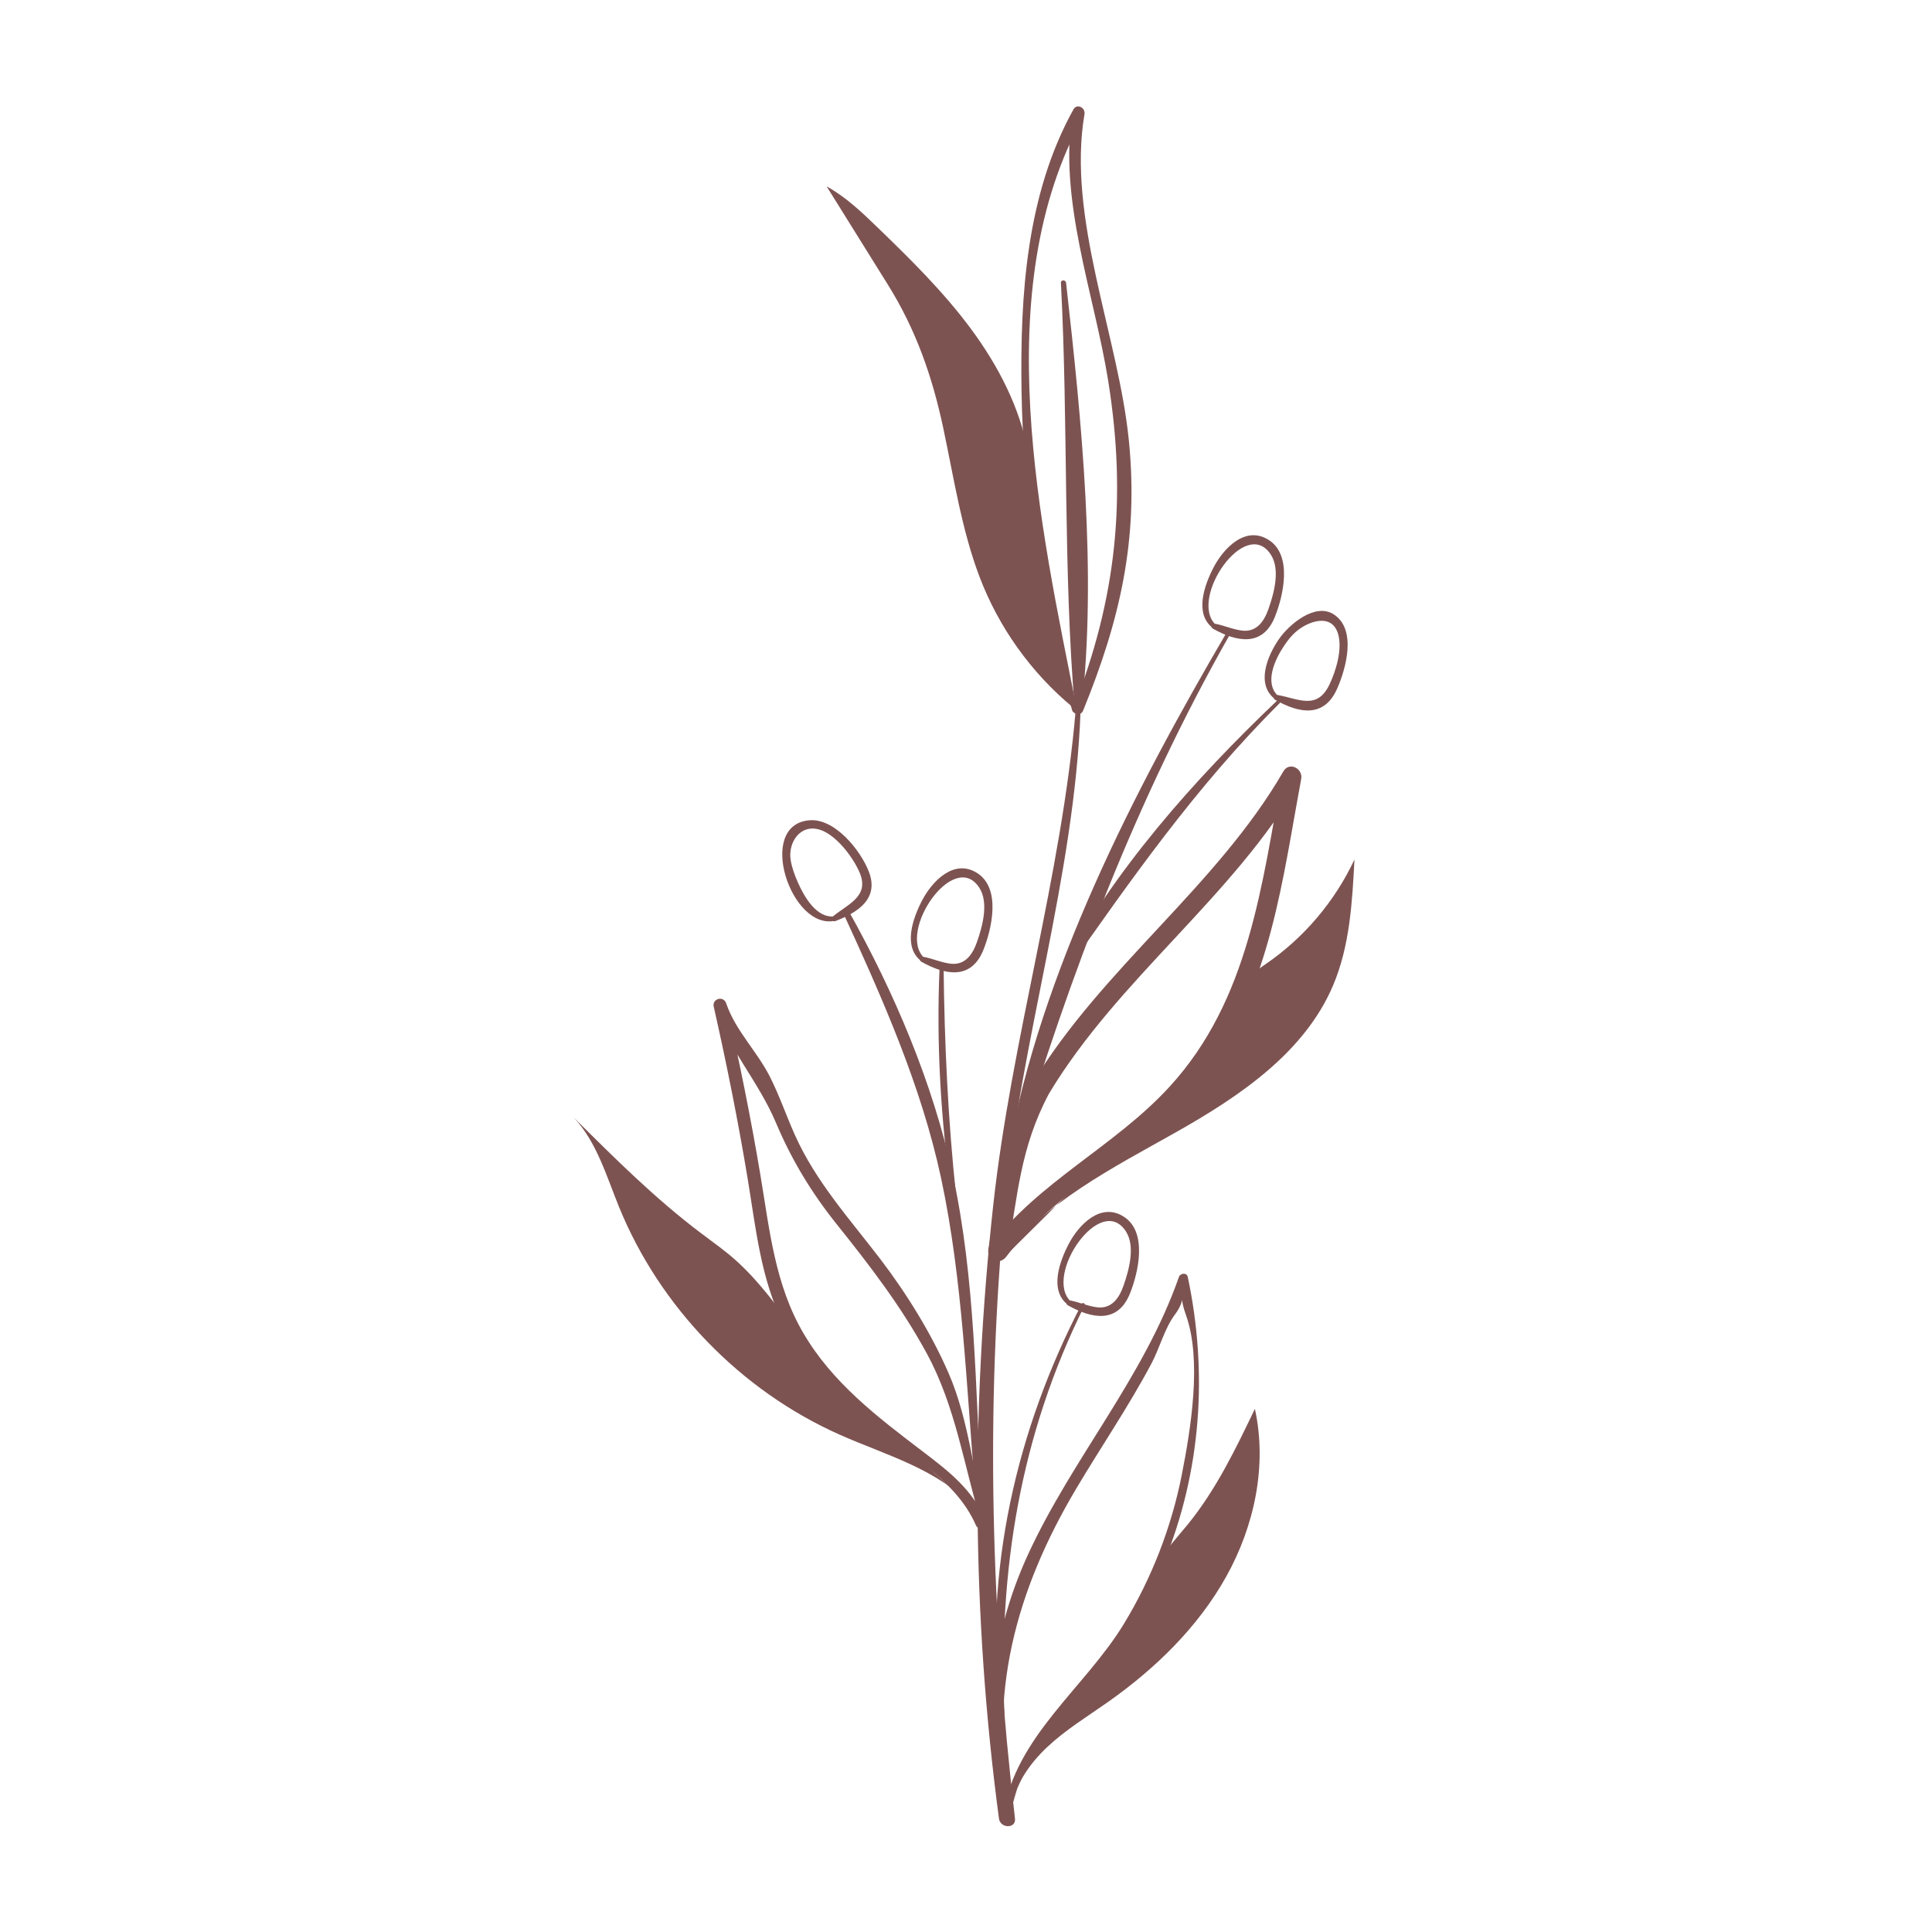
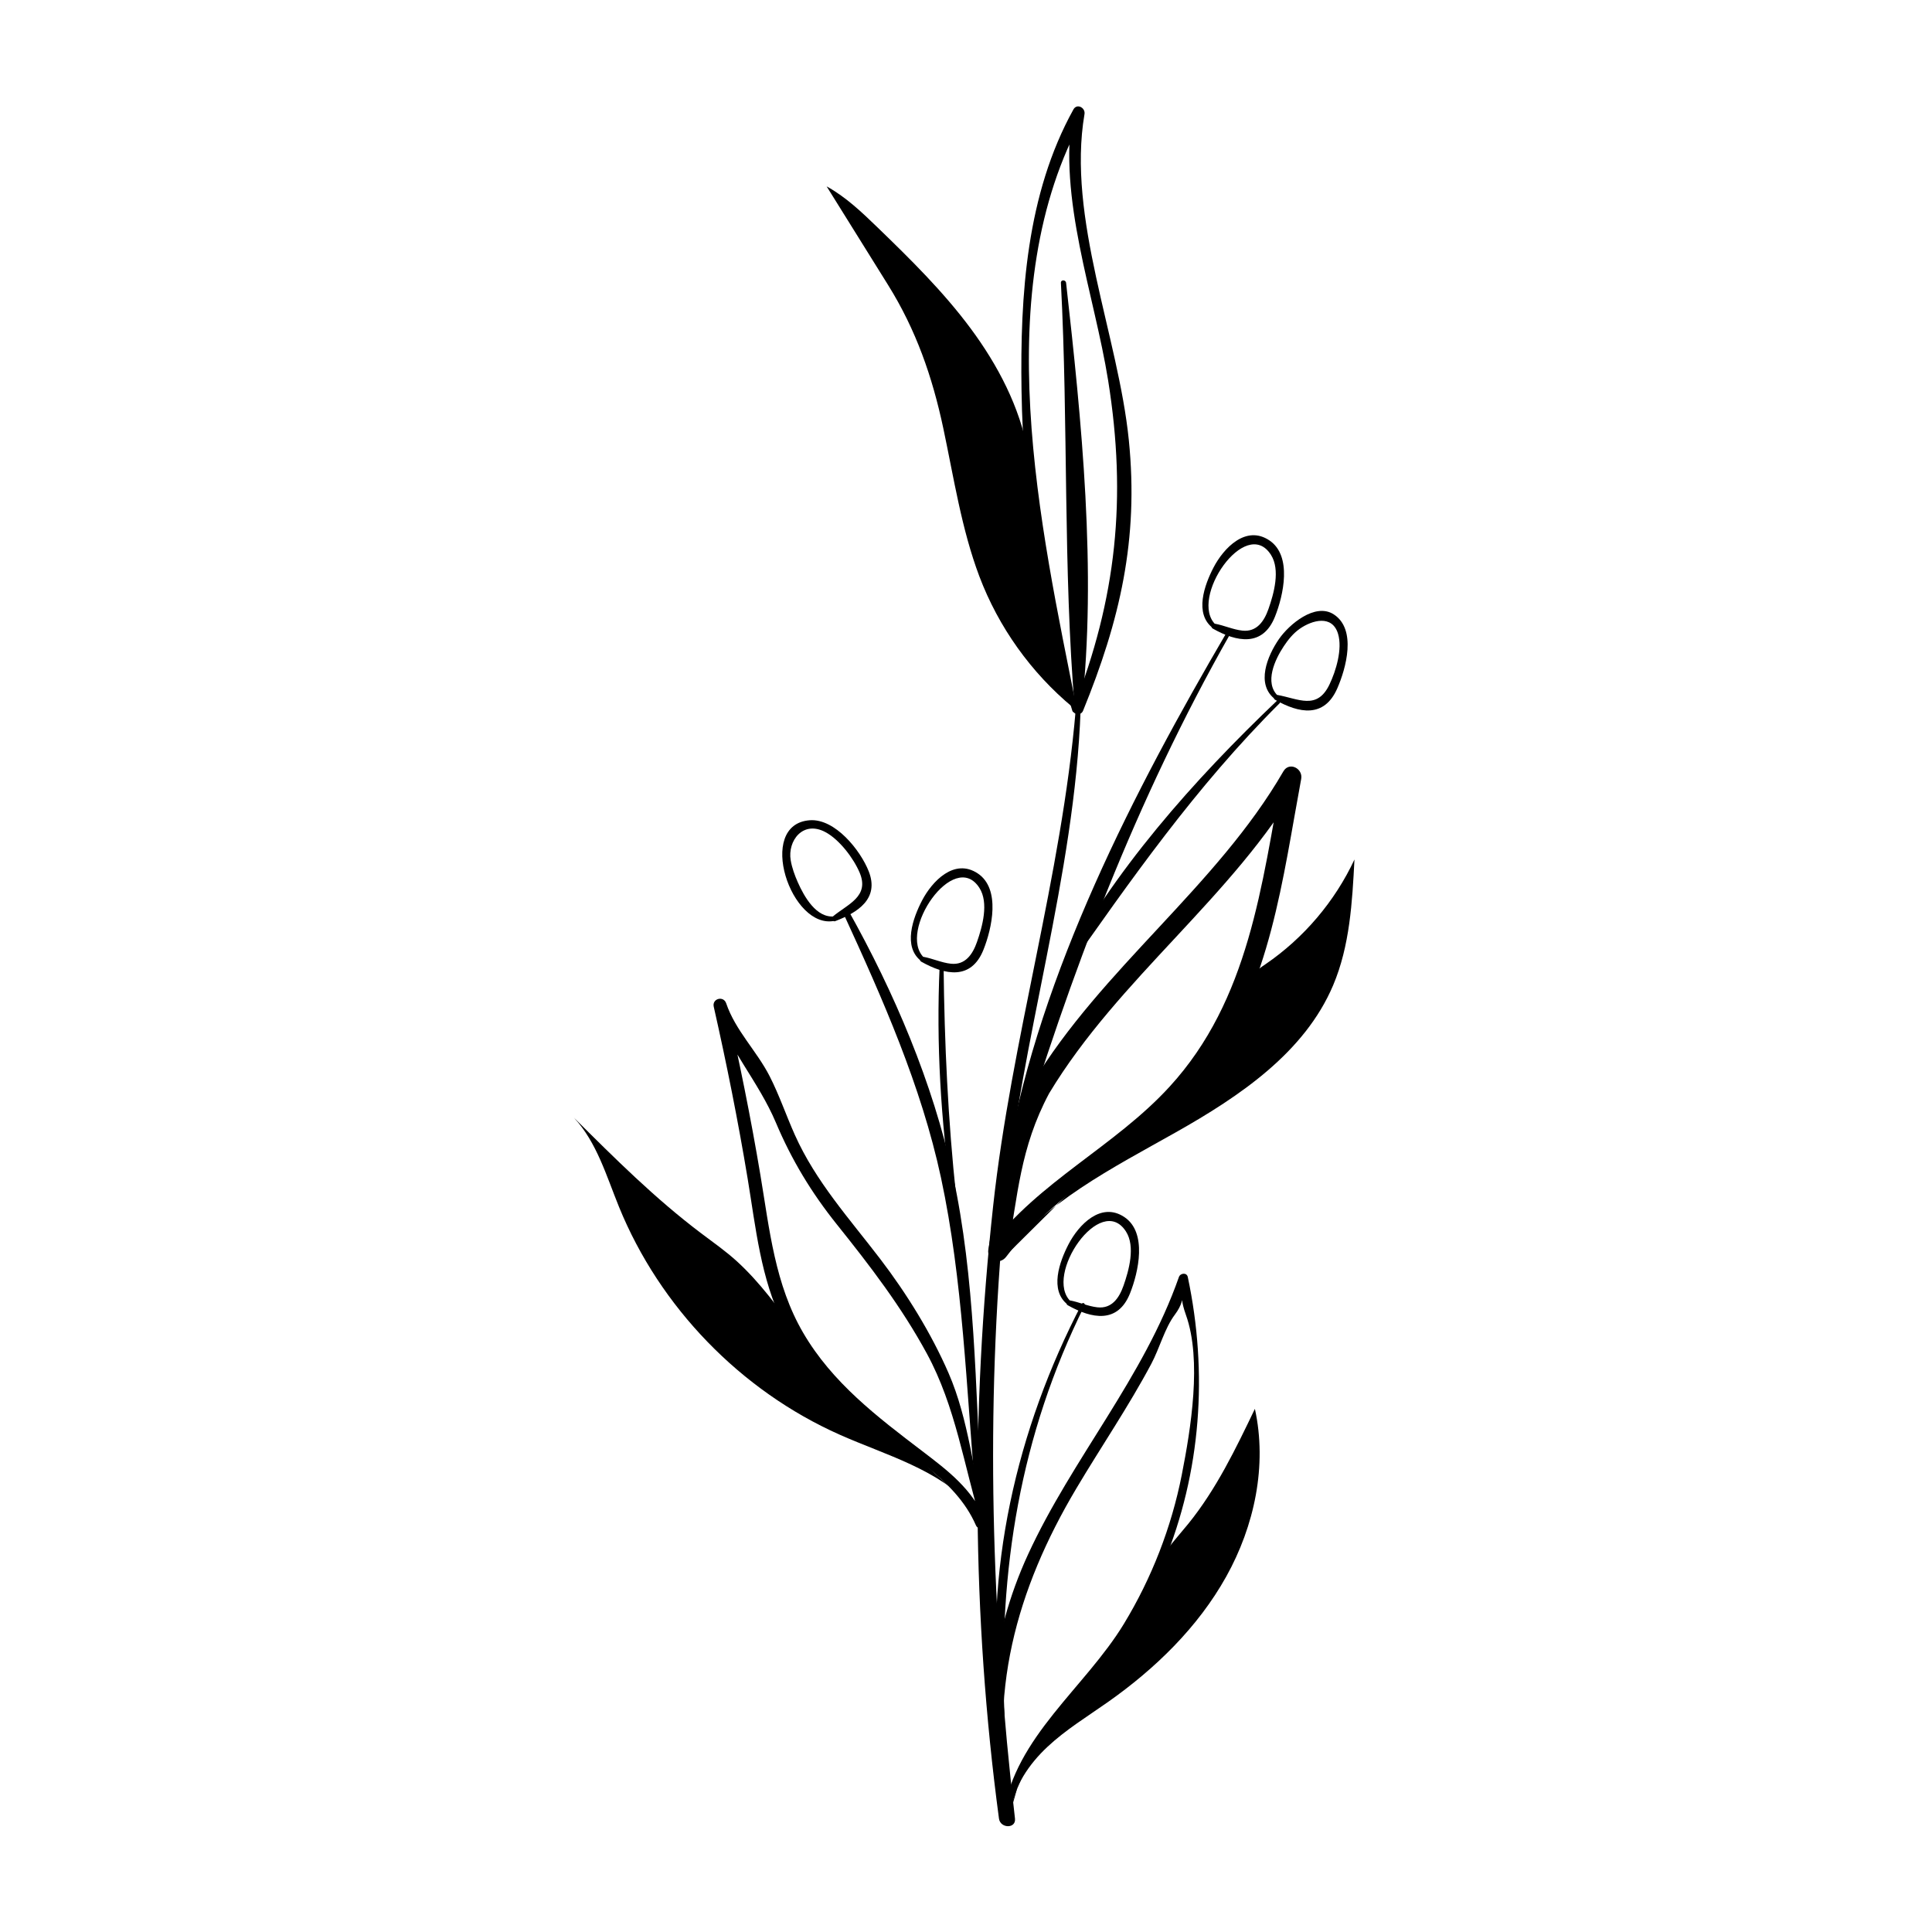
<svg xmlns="http://www.w3.org/2000/svg" version="1.1" id="Layer_1" x="0px" y="0px" viewBox="0 0 512 512" style="enable-background:new 0 0 512 512;" xml:space="preserve">
  <style type="text/css">
- 	.st0{fill:#7D5351;}
+ 	.st0{fill:#000000;}
</style>
  <g>
    <g>
      <path class="st0" d="M284.323,187.453c-11.076-9.172-19.711-21.266-24.787-34.721    c-4.715-12.497-6.761-26.098-9.554-39.243c-2.905-13.67-7.223-26.07-14.632-37.961    c-5.427-8.711-10.855-17.422-16.282-26.134c5.078,2.79,9.324,6.848,13.49,10.875    c8.729,8.44,17.422,17.003,24.658,26.752c7.237,9.75,13.014,20.804,15.227,32.742" />
    </g>
    <g>
      <path class="st0" d="M265.185,334.089c11.577-15.518,29.622-24.533,46.483-34.049    c16.861-9.516,34.079-21.11,41.63-38.938c4.418-10.433,5.063-22.016,5.649-33.33    c-5.2,11.123-13.429,20.812-23.563,27.744c-1.145,0.782-2.341,1.558-3.141,2.69    c-0.688,0.972-1.033,2.136-1.402,3.268c-3.6,11.034-10.424,20.796-18.425,29.203    c-8.002,8.407-17.197,15.572-26.354,22.703" />
    </g>
    <g>
      <path class="st0" d="M257.757,399.478c-8.962-10.118-22.896-13.785-35.246-19.278    c-26.227-11.667-47.638-33.769-58.465-60.353c-3.351-8.229-5.892-17.131-11.939-23.64    c10.738,10.697,21.52,21.431,33.619,30.56c3.269,2.467,6.637,4.818,9.658,7.584    c12.076,11.059,19.637,27.065,31.622,38.223c7.016,6.532,13.918,11.564,20.94,18.09" />
    </g>
    <g>
      <path class="st0" d="M267.843,479.996c0.841-6.613,4.843-12.466,9.703-17.029s10.599-8.058,16.049-11.896    c12.566-8.847,23.881-19.835,31.366-33.257c7.484-13.422,10.901-29.443,7.598-44.452    c-5.085,10.597-10.238,21.303-17.636,30.437c-2.71,3.344-5.727,6.489-7.815,10.253    c-1.953,3.521-3.02,7.456-4.611,11.155c-6.918,16.084-23.085,26.509-31.067,42.092" />
    </g>
    <g>
      <path class="st0" d="M253.41,317.161c-2.183-20.306-3.123-40.632-3.348-61.046c-0.007-0.679-1.02-0.673-1.05,0    c-0.93,20.572,0.318,40.837,3.208,61.207C252.314,317.991,253.483,317.84,253.41,317.161L253.41,317.161z" />
    </g>
    <g>
      <g>
        <path class="st0" d="M285.082,188.02c-3.774,44.287-17.053,87.291-21.887,131.562     c-5.878,53.845-5.66,108.649,1.543,162.361c0.355,2.648,4.558,2.731,4.242,0     c-6.265-54.045-7.889-108.133-2.713-162.361c4.21-44.101,18.53-87.357,20.108-131.562     C286.405,187.179,285.152,187.202,285.082,188.02L285.082,188.02z" />
      </g>
      <g>
        <path class="st0" d="M285.396,188.053c-9.718-48.759-23.848-111.223,1.844-157.425     c-0.978-0.412-1.956-0.825-2.935-1.237c-4,23.252,5.73,48.655,9.376,71.513     c4.952,31.049,2.233,57.595-9.239,86.762c-0.631,1.605,1.933,2.273,2.571,0.709     c9.788-24.006,14.787-45.418,12.143-71.695c-2.779-27.621-16.451-58.889-11.755-86.436     c0.288-1.688-1.991-2.94-2.935-1.237c-12.435,22.442-14.138,49.193-13.752,74.433     c0.438,28.678,4.918,57.576,13.473,84.946C284.431,189.16,285.553,188.839,285.396,188.053L285.396,188.053z" />
      </g>
      <g>
        <path class="st0" d="M281.152,74.962c1.976,37.514,0.553,75.707,3.687,113.058c0.097,1.154,1.651,1.131,1.778,0     c4.1-36.547,0.003-76.627-4.091-113.058C282.43,74.105,281.105,74.063,281.152,74.962L281.152,74.962z" />
      </g>
      <g>
        <path class="st0" d="M278.033,289.747c18.4-30.541,48.845-52.108,66.536-82.713     c-1.575-0.664-3.151-1.328-4.726-1.992c-5.458,29.388-8.791,59.922-29.902,82.953     c-14.572,15.898-34.601,25.012-47.75,42.442c1.575,0.664,3.15,1.328,4.726,1.992     C269.715,316.867,270.304,304.232,278.033,289.747c1.566-2.935-2.896-5.55-4.465-2.61     c-7.954,14.908-8.746,27.838-11.636,43.916c-0.534,2.973,2.953,4.342,4.726,1.992     c14.935-19.798,39.057-29.495,53.713-49.715c16.367-22.582,19.504-50.23,24.46-76.915     c0.512-2.76-3.179-4.668-4.726-1.992c-17.636,30.51-48.169,52.227-66.536,82.713     C271.846,289.994,276.316,292.597,278.033,289.747z" />
      </g>
      <g>
        <path class="st0" d="M261.229,403.178c-3.304-12.981-4.468-26.891-9.834-39.254     c-4.588-10.569-11.136-21.137-18.106-30.261c-8.193-10.725-17.085-20.483-22.648-32.913     c-2.298-5.134-4.111-10.508-6.669-15.524c-3.436-6.738-9.064-12.102-11.53-19.349     c-0.705-2.074-3.779-1.249-3.292,0.908c3.414,15.12,6.458,30.309,8.992,45.603     c2.153,12.994,3.457,26.491,9.429,38.429c5.107,10.211,13.089,18.382,21.742,25.675     c10.197,8.595,23.798,15.072,29.316,27.731c0.745,1.709,3.262,0.233,2.512-1.468     c-3.611-8.188-9.737-12.87-16.7-18.171c-11.961-9.107-23.849-18.123-31.576-31.353     c-7.51-12.859-8.934-27.393-11.34-41.776c-2.557-15.288-5.638-30.466-9.082-45.578     c-1.097,0.302-2.195,0.605-3.292,0.908c3.712,10.839,11.901,19.909,16.448,30.678     c4.201,9.95,9.434,18.604,16.202,27.055c8.816,11.008,17.089,21.783,23.835,34.213     c7.631,14.06,9.8,29.629,14.387,44.78C260.255,404.281,261.428,403.962,261.229,403.178L261.229,403.178z" />
      </g>
      <g>
        <path class="st0" d="M267.427,481.102c3.328-15.784,14.776-26.083,24.323-38.278     c6.829-8.725,12.42-18.343,16.636-28.59c9.937-24.152,11.764-50.367,6.391-75.813     c-0.266-1.262-1.984-1.052-2.353,0c-9.345,26.708-28.241,48.025-39.977,73.511     c-10.191,22.131-12.269,45.625-7.163,69.342c0.389,1.806,3.14,1.04,2.766-0.762     c-6.51-31.312,1.218-59.197,17.217-86.106c6.566-11.043,13.831-21.682,19.87-33.035     c2.14-4.024,3.539-9.427,6.21-12.97c3.935-5.218,0.318-7.268,2.945,0.095     c4.269,11.96,1.288,30.169-1.103,42.32c-2.739,13.922-7.987,27.425-15.359,39.544     c-10.279,16.898-28.764,29.842-31.924,50.322C265.757,481.662,267.214,482.112,267.427,481.102L267.427,481.102z" />
      </g>
      <g>
        <path class="st0" d="M286.699,345.522c-17.325,33.231-26.131,71.269-21.68,108.745c0.086,0.728,1.204,0.771,1.172,0     c-1.627-38.115,4.149-73.941,21.241-108.317C287.673,345.465,286.953,345.036,286.699,345.522L286.699,345.522z" />
      </g>
      <g>
        <path class="st0" d="M260.087,395.696c-1.613-28.091-1.599-56.824-7.606-84.448     c-5.293-24.341-15.485-48.237-27.633-69.927c-0.491-0.877-1.731-0.107-1.325,0.775     c10.354,22.538,20.61,45.635,25.848,70.01c5.842,27.184,6.711,55.939,9.141,83.59     C258.599,396.693,260.146,396.719,260.087,395.696L260.087,395.696z" />
      </g>
      <g>
        <path class="st0" d="M325.119,167.533c-24.591,42.029-49.326,89.975-58.022,138.332     c-0.227,1.262,1.568,1.802,1.948,0.537c14.498-48.237,31.967-94.356,56.947-138.359     C326.313,167.476,325.448,166.971,325.119,167.533L325.119,167.533z" />
      </g>
      <g>
        <path class="st0" d="M338.431,185.679c-21.941,20.914-43.72,45.305-57.811,72.37     c-0.389,0.747,0.641,1.329,1.116,0.652c17.917-25.519,35.165-50.219,57.38-72.337     C339.56,185.923,338.883,185.249,338.431,185.679L338.431,185.679z" />
      </g>
      <g>
        <path class="st0" d="M338.684,184.423c-3.705-3.5-0.789-9.67,1.526-13.156c1.162-1.75,2.493-3.414,4.226-4.627     c3.284-2.298,8.616-3.811,10.164,1.339c1.2,3.993-0.538,9.809-2.294,13.455     c-3.294,6.841-8.199,3.731-13.848,2.721c-0.75-0.134-1.284,0.872-0.545,1.292     c6.334,3.602,12.999,4.891,16.462-2.977c2.329-5.29,5.231-15.671-0.916-19.654     c-4.933-3.196-11.861,2.68-14.532,6.556c-3.031,4.398-6.244,12.023-0.953,15.971     C338.511,185.744,339.161,184.874,338.684,184.423L338.684,184.423z" />
      </g>
      <g>
        <path class="st0" d="M322.164,165.552c-7.234-6.84,7.958-29.043,14.656-18.508     c2.516,3.957,0.789,10.223-0.668,14.358c-1.126,3.194-3.074,6.145-6.924,5.717     c-2.483-0.276-4.837-1.388-7.29-1.835c-0.75-0.136-1.284,0.875-0.545,1.292     c6.329,3.574,13.254,4.955,16.493-3.163c2.228-5.584,4.625-16.096-1.482-20.199     c-6.224-4.181-12.136,2.049-14.797,7.163c-2.381,4.575-5.212,12.291-0.153,16.094     C321.989,166.874,322.64,166.002,322.164,165.552L322.164,165.552z" />
      </g>
      <g>
        <path class="st0" d="M244.907,253.827c-7.234-6.84,7.958-29.043,14.656-18.508     c2.516,3.957,0.789,10.223-0.668,14.358c-1.126,3.194-3.074,6.145-6.924,5.717     c-2.483-0.276-4.837-1.388-7.29-1.835c-0.75-0.136-1.284,0.875-0.545,1.292     c6.329,3.574,13.254,4.955,16.493-3.163c2.228-5.584,4.625-16.096-1.482-20.199     c-6.224-4.181-12.136,2.049-14.797,7.163c-2.381,4.575-5.212,12.291-0.153,16.094     C244.732,255.149,245.383,254.278,244.907,253.827L244.907,253.827z" />
      </g>
      <g>
        <path class="st0" d="M283.748,344.886c-7.234-6.84,7.958-29.043,14.656-18.508     c2.516,3.957,0.789,10.223-0.668,14.358c-1.126,3.194-3.074,6.145-6.924,5.717     c-2.483-0.276-4.837-1.388-7.29-1.835c-0.75-0.136-1.284,0.875-0.545,1.292     c6.329,3.574,13.255,4.955,16.493-3.163c2.228-5.584,4.625-16.096-1.482-20.199     c-6.224-4.181-12.136,2.048-14.797,7.163c-2.381,4.575-5.212,12.291-0.153,16.094     C283.573,346.209,284.224,345.337,283.748,344.886L283.748,344.886z" />
      </g>
      <g>
        <path class="st0" d="M221.144,242.848c-4.803,0.542-8.04-5.258-9.706-9.009c-0.822-1.851-1.555-3.859-1.895-5.864     c-0.872-5.147,3.253-10.683,9.257-7.428c3.689,2,7.398,6.898,9.008,10.696     c2.711,6.397-3.204,8.36-7.164,11.691c-0.528,0.444,0.036,1.431,0.688,1.182     c6.019-2.307,11.743-5.955,8.889-13.21c-2.194-5.578-8.929-14.02-15.625-13.531     c-14.393,1.052-4.969,29.298,6.703,26.624C221.93,243.854,221.809,242.773,221.144,242.848L221.144,242.848z" />
      </g>
    </g>
  </g>
</svg>
